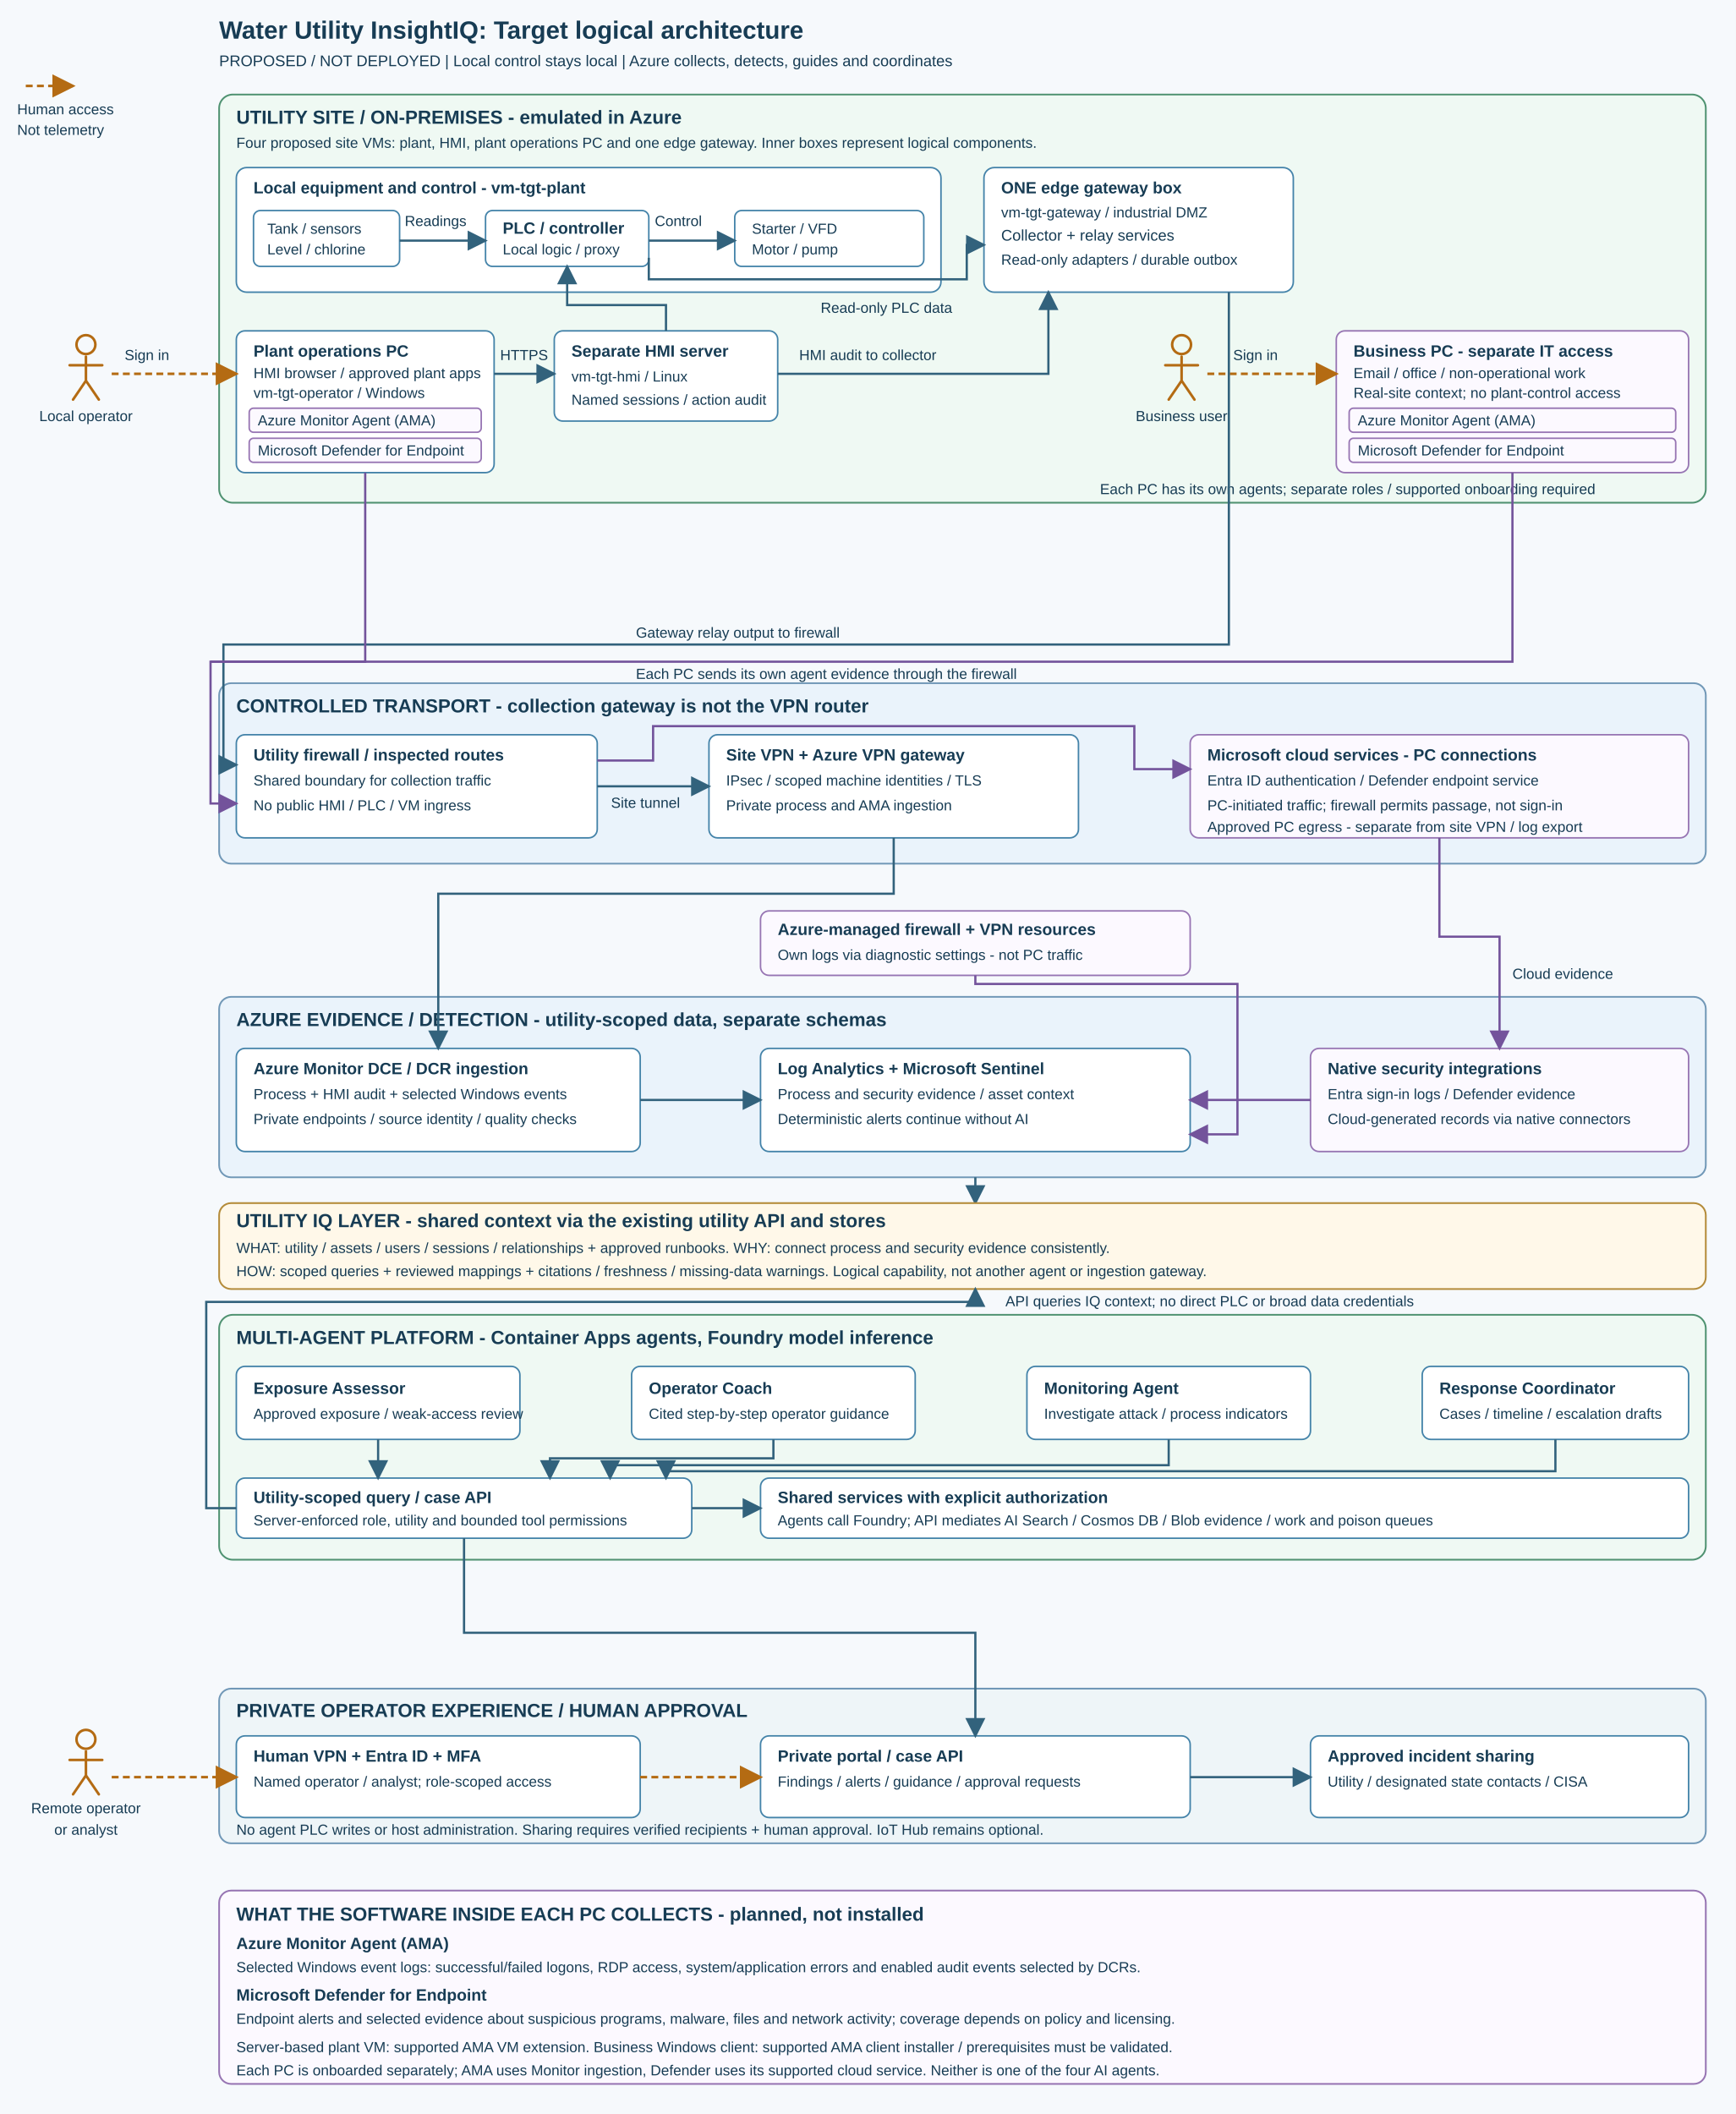
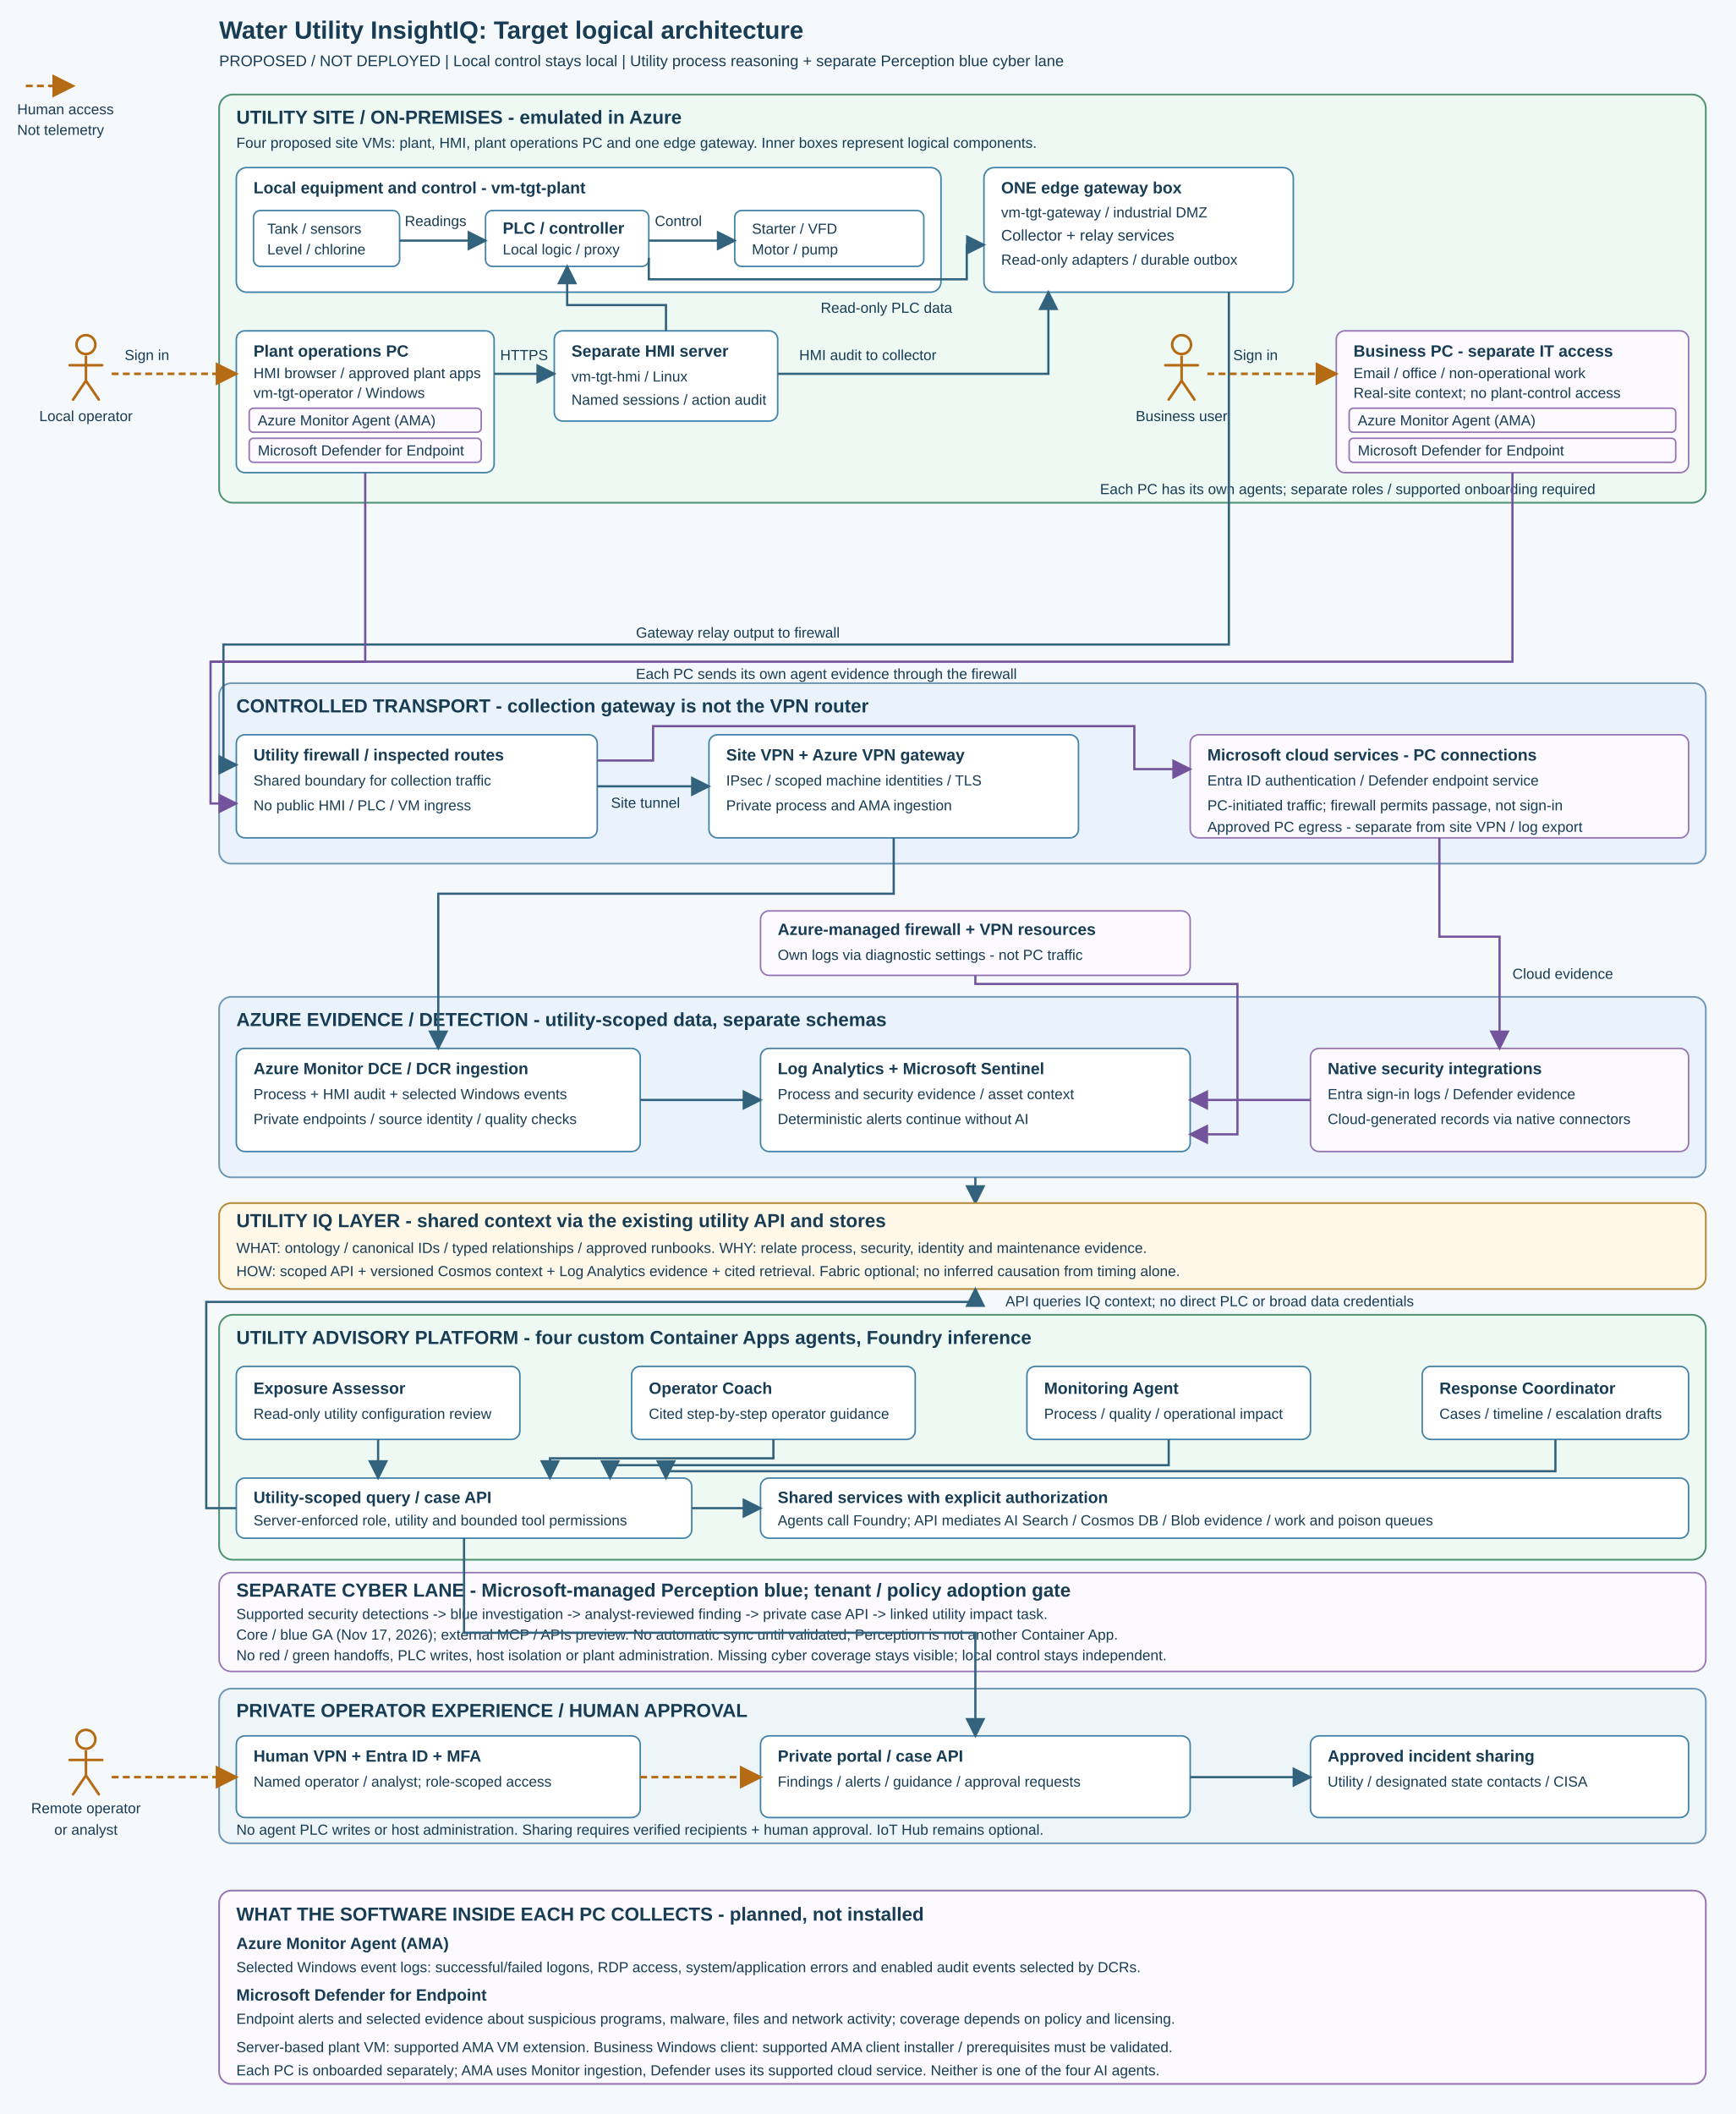
<svg xmlns="http://www.w3.org/2000/svg" width="2020" height="2460" viewBox="-220 0 2020 2460" style="max-width:100%;height:auto" role="img" aria-labelledby="title description">
  <defs>
    <marker id="arrow" markerWidth="9" markerHeight="9" refX="8" refY="4.5" orient="auto">
      <path d="M0 0L9 4.5L0 9Z" fill="#32627c" />
    </marker>
    <marker id="security-arrow" markerWidth="9" markerHeight="9" refX="8" refY="4.5" orient="auto">
      <path d="M0 0L9 4.5L0 9Z" fill="#73539b" />
    </marker>
    <marker id="access-arrow" markerWidth="9" markerHeight="9" refX="8" refY="4.5" orient="auto">
      <path d="M0 0L9 4.5L0 9Z" fill="#b46b13" />
    </marker>
    <g id="person">
      <circle cx="0" cy="-24" r="11" />
      <path d="M0 -10V18M-19 0H19M0 18L-15 40M0 18L15 40" />
    </g>
    <style>
      text{font-family:Segoe UI,Arial,sans-serif;fill:#173c54}
      .title{font-size:29px;font-weight:700}
      .heading{font-size:22px;font-weight:700}
      .subheading{font-size:19px;font-weight:700}
      .body{font-size:18px}
      .small{font-size:17px}
      .box{fill:#fff;stroke:#4483a9;stroke-width:1.8}
      .security{fill:#fcf9ff;stroke:#9775b3;stroke-width:1.8}
      .line{fill:none;stroke:#32627c;stroke-width:2.6;marker-end:url(#arrow)}
      .security-line{fill:none;stroke:#73539b;stroke-width:2.6;marker-end:url(#security-arrow)}
      .person{fill:none;stroke:#b46b13;stroke-width:3;stroke-linecap:round;stroke-linejoin:round}
      .access-line{fill:none;stroke:#b46b13;stroke-width:3;stroke-dasharray:8 5;marker-end:url(#access-arrow)}
    </style>
  </defs>
  <rect x="-220" width="2020" height="2460" fill="#f6f9fc" />
  <text x="35" y="45" class="title">Water Utility InsightIQ: Target logical architecture</text>
-   <text x="35" y="77" class="body">PROPOSED / NOT DEPLOYED | Local control stays local | Azure collects, detects, guides and coordinates</text>
+   <text x="35" y="77" class="body">PROPOSED / NOT DEPLOYED | Local control stays local | Utility process reasoning + separate Perception blue cyber lane</text>
  <rect x="35" y="110" width="1730" height="475" rx="16" fill="#eff9f3" stroke="#4f9271" stroke-width="2" />
  <text x="55" y="144" class="heading">UTILITY SITE / ON-PREMISES - emulated in Azure</text>
  <text x="55" y="172" class="small">Four proposed site VMs: plant, HMI, plant operations PC and one edge gateway. Inner boxes represent logical components.</text>
  <rect x="55" y="195" width="820" height="145" rx="12" class="box" />
  <text x="75" y="225" class="subheading">Local equipment and control - vm-tgt-plant</text>
  <rect x="75" y="245" width="170" height="65" rx="8" class="box" />
  <text x="91" y="272" class="small">Tank / sensors</text>
  <text x="91" y="296" class="small">Level / chlorine</text>
  <rect x="345" y="245" width="190" height="65" rx="8" class="box" />
  <text x="365" y="272" class="subheading">PLC / controller</text>
  <text x="365" y="296" class="small">Local logic / proxy</text>
  <rect x="635" y="245" width="220" height="65" rx="8" class="box" />
  <text x="655" y="272" class="small">Starter / VFD</text>
  <text x="655" y="296" class="small">Motor / pump</text>
  <path d="M245 280H345" class="line" />
  <text x="251" y="263" class="small">Readings</text>
  <path d="M535 280H635" class="line" />
  <text x="542" y="263" class="small">Control</text>
  <rect x="925" y="195" width="360" height="145" rx="12" class="box" />
  <text x="945" y="225" class="subheading">ONE edge gateway box</text>
  <text x="945" y="253" class="small">vm-tgt-gateway / industrial DMZ</text>
  <text x="945" y="280" class="body">Collector + relay services</text>
  <text x="945" y="308" class="small">Read-only adapters / durable outbox</text>
  <path d="M535 300V325H905V285H925" class="line" />
  <text x="735" y="364" class="small">Read-only PLC data</text>
  <rect x="55" y="385" width="300" height="165" rx="10" class="box" />
  <text x="75" y="415" class="subheading">Plant operations PC</text>
  <text x="75" y="440" class="small">HMI browser / approved plant apps</text>
  <text x="75" y="463" class="small">vm-tgt-operator / Windows</text>
  <rect x="70" y="475" width="270" height="28" rx="5" class="security" />
  <text x="80" y="495" class="small">Azure Monitor Agent (AMA)</text>
  <rect x="70" y="510" width="270" height="28" rx="5" class="security" />
  <text x="80" y="530" class="small">Microsoft Defender for Endpoint</text>
  <rect x="425" y="385" width="260" height="105" rx="10" class="box" />
  <text x="445" y="415" class="subheading">Separate HMI server</text>
  <text x="445" y="444" class="small">vm-tgt-hmi / Linux</text>
  <text x="445" y="471" class="small">Named sessions / action audit</text>
  <path d="M355 435H425" class="line" />
  <text x="362" y="419" class="small">HTTPS</text>
  <path d="M555 385V355H440V310" class="line" />
  <path d="M685 435H1000V340" class="line" />
  <text x="710" y="419" class="small">HMI audit to collector</text>
  <rect x="1335" y="385" width="410" height="165" rx="10" class="security" />
  <text x="1355" y="415" class="subheading">Business PC - separate IT access</text>
  <text x="1355" y="440" class="small">Email / office / non-operational work</text>
  <text x="1355" y="463" class="small">Real-site context; no plant-control access</text>
  <rect x="1350" y="475" width="380" height="28" rx="5" class="security" />
  <text x="1360" y="495" class="small">Azure Monitor Agent (AMA)</text>
  <rect x="1350" y="510" width="380" height="28" rx="5" class="security" />
  <text x="1360" y="530" class="small">Microsoft Defender for Endpoint</text>
  <use href="#person" x="1155" y="425" class="person" />
  <text x="1155" y="490" text-anchor="middle" class="small">Business user</text>
  <path d="M1185 435H1335" class="access-line" />
  <text x="1215" y="419" class="small">Sign in</text>
  <text x="1060" y="575" class="small">Each PC has its own agents; separate roles / supported onboarding required</text>
  <use href="#person" x="-120" y="425" class="person" />
  <text x="-120" y="490" text-anchor="middle" class="small">Local operator</text>
  <path d="M-90 435H55" class="access-line" />
  <text x="-75" y="419" class="small">Sign in</text>
  <g id="transport-layer" transform="translate(0 240)">
    <rect x="35" y="555" width="1730" height="210" rx="14" fill="#eaf3fb" stroke="#7198b7" stroke-width="2" />
    <text x="55" y="589" class="heading">CONTROLLED TRANSPORT - collection gateway is not the VPN router</text>
    <rect x="55" y="615" width="420" height="120" rx="10" class="box" />
    <text x="75" y="645" class="subheading">Utility firewall / inspected routes</text>
    <text x="75" y="674" class="small">Shared boundary for collection traffic</text>
    <text x="75" y="703" class="small">No public HMI / PLC / VM ingress</text>
    <path d="M1210 100V510H40V650H55" class="line" />
    <text x="520" y="502" class="small">Gateway relay output to firewall</text>
    <path d="M205 310V530H25V695H55" class="security-line" />
    <path d="M1540 310V530H25" fill="none" stroke="#73539b" stroke-width="2.6" />
    <text x="520" y="550" class="small">Each PC sends its own agent evidence through the firewall</text>
    <rect x="605" y="615" width="430" height="120" rx="10" class="box" />
    <text x="625" y="645" class="subheading">Site VPN + Azure VPN gateway</text>
    <text x="625" y="674" class="small">IPsec / scoped machine identities / TLS</text>
    <text x="625" y="703" class="small">Private process and AMA ingestion</text>
    <path d="M475 675H605" class="line" />
    <text x="491" y="700" class="small">Site tunnel</text>
    <rect x="1165" y="615" width="580" height="120" rx="10" class="security" />
    <text x="1185" y="645" class="subheading">Microsoft cloud services - PC connections</text>
    <text x="1185" y="674" class="small">Entra ID authentication / Defender endpoint service</text>
    <text x="1185" y="703" class="small">PC-initiated traffic; firewall permits passage, not sign-in</text>
    <text x="1185" y="728" class="small">Approved PC egress - separate from site VPN / log export</text>
    <path d="M475 645H540V605H1100V655H1165" class="security-line" />
  </g>
  <g id="evidence-layer" transform="translate(0 340)">
    <rect x="665" y="720" width="500" height="75" rx="10" class="security" />
    <text x="685" y="748" class="subheading">Azure-managed firewall + VPN resources</text>
    <text x="685" y="777" class="small">Own logs via diagnostic settings - not PC traffic</text>
    <rect x="35" y="820" width="1730" height="210" rx="14" fill="#eaf3fb" stroke="#7198b7" stroke-width="2" />
    <text x="55" y="854" class="heading">AZURE EVIDENCE / DETECTION - utility-scoped data, separate schemas</text>
    <rect x="55" y="880" width="470" height="120" rx="10" class="box" />
    <text x="75" y="910" class="subheading">Azure Monitor DCE / DCR ingestion</text>
    <text x="75" y="939" class="small">Process + HMI audit + selected Windows events</text>
    <text x="75" y="968" class="small">Private endpoints / source identity / quality checks</text>
    <rect x="665" y="880" width="500" height="120" rx="10" class="box" />
    <text x="685" y="910" class="subheading">Log Analytics + Microsoft Sentinel</text>
    <text x="685" y="939" class="small">Process and security evidence / asset context</text>
    <text x="685" y="968" class="small">Deterministic alerts continue without AI</text>
    <rect x="1305" y="880" width="440" height="120" rx="10" class="security" />
    <text x="1325" y="910" class="subheading">Native security integrations</text>
    <text x="1325" y="939" class="small">Entra sign-in logs / Defender evidence</text>
    <text x="1325" y="968" class="small">Cloud-generated records via native connectors</text>
    <path d="M820 635V700H290V880" class="line" />
    <path d="M1455 635V750H1525V880" class="security-line" />
    <text x="1540" y="799" class="small">Cloud evidence</text>
    <path d="M915 795V805H1220V980H1165" class="security-line" />
    <path d="M525 940H665" class="line" />
    <path d="M1305 940H1165" class="security-line" />
  </g>
  <g id="iq-layer">
    <path d="M915 1370V1400" class="line" />
    <rect x="35" y="1400" width="1730" height="100" rx="14" fill="#fff8e9" stroke="#b48b39" stroke-width="2" />
    <text x="55" y="1428" class="heading">UTILITY IQ LAYER - shared context via the existing utility API and stores</text>
-     <text x="55" y="1458" class="small">WHAT: utility / assets / users / sessions / relationships + approved runbooks. WHY: connect process and security evidence consistently.</text>
-     <text x="55" y="1485" class="small">HOW: scoped queries + reviewed mappings + citations / freshness / missing-data warnings. Logical capability, not another agent or ingestion gateway.</text>
+     <text x="55" y="1458" class="small">WHAT: ontology / canonical IDs / typed relationships / approved runbooks. WHY: relate process, security, identity and maintenance evidence.</text>
+     <text x="55" y="1485" class="small">HOW: scoped API + versioned Cosmos context + Log Analytics evidence + cited retrieval. Fabric optional; no inferred causation from timing alone.</text>
  </g>
  <g id="agent-layer" transform="translate(0 440)">
    <rect x="35" y="1090" width="1730" height="285" rx="16" fill="#eff9f3" stroke="#4f9271" stroke-width="2" />
-     <text x="55" y="1124" class="heading">MULTI-AGENT PLATFORM - Container Apps agents, Foundry model inference</text>
+     <text x="55" y="1124" class="heading">UTILITY ADVISORY PLATFORM - four custom Container Apps agents, Foundry inference</text>
    <rect x="55" y="1150" width="330" height="85" rx="10" class="box" />
    <text x="75" y="1182" class="subheading">Exposure Assessor</text>
-     <text x="75" y="1211" class="small">Approved exposure / weak-access review</text>
+     <text x="75" y="1211" class="small">Read-only utility configuration review</text>
    <rect x="515" y="1150" width="330" height="85" rx="10" class="box" />
    <text x="535" y="1182" class="subheading">Operator Coach</text>
    <text x="535" y="1211" class="small">Cited step-by-step operator guidance</text>
    <rect x="975" y="1150" width="330" height="85" rx="10" class="box" />
    <text x="995" y="1182" class="subheading">Monitoring Agent</text>
-     <text x="995" y="1211" class="small">Investigate attack / process indicators</text>
+     <text x="995" y="1211" class="small">Process / quality / operational impact</text>
    <rect x="1435" y="1150" width="310" height="85" rx="10" class="box" />
    <text x="1455" y="1182" class="subheading">Response Coordinator</text>
    <text x="1455" y="1211" class="small">Cases / timeline / escalation drafts</text>
    <rect x="55" y="1280" width="530" height="70" rx="10" class="box" />
    <text x="75" y="1309" class="subheading">Utility-scoped query / case API</text>
    <text x="75" y="1335" class="small">Server-enforced role, utility and bounded tool permissions</text>
    <rect x="665" y="1280" width="1080" height="70" rx="10" class="box" />
    <text x="685" y="1309" class="subheading">Shared services with explicit authorization</text>
    <text x="685" y="1335" class="small">Agents call Foundry; API mediates AI Search / Cosmos DB / Blob evidence / work and poison queues</text>
    <path d="M220 1235V1280" class="line" />
    <path d="M680 1235V1257H420V1280" class="line" />
    <path d="M1140 1235V1265H490V1280" class="line" />
    <path d="M1590 1235V1272H555V1280" class="line" />
    <path d="M585 1315H665" class="line" />
    <path d="M55 1315H20V1075H915V1060" class="line" />
    <text x="950" y="1080" class="small">API queries IQ context; no direct PLC or broad data credentials</text>
+   </g>
+   <g id="perception-lane">
+     <rect x="35" y="1830" width="1730" height="115" rx="14" class="security" />
+     <text x="55" y="1858" class="heading">SEPARATE CYBER LANE - Microsoft-managed Perception blue; tenant / policy adoption gate</text>
+     <text x="55" y="1884" class="small">Supported security detections -&gt; blue investigation -&gt; analyst-reviewed finding -&gt; private case API -&gt; linked utility impact task.</text>
+     <text x="55" y="1908" class="small">Core / blue GA (Nov 17, 2026); external MCP / APIs preview. No automatic sync until validated; Perception is not another Container App.</text>
+     <text x="55" y="1932" class="small">No red / green handoffs, PLC writes, host isolation or plant administration. Missing cyber coverage stays visible; local control stays independent.</text>
  </g>
  <g id="operator-layer" transform="translate(0 540)">
    <rect x="35" y="1425" width="1730" height="180" rx="14" fill="#eef5f8" stroke="#7198b7" stroke-width="2" />
    <text x="55" y="1458" class="heading">PRIVATE OPERATOR EXPERIENCE / HUMAN APPROVAL</text>
    <rect x="55" y="1480" width="470" height="95" rx="10" class="box" />
    <use href="#person" x="-120" y="1508" class="person" />
    <text x="-120" y="1570" text-anchor="middle" class="small">Remote operator</text>
    <text x="-120" y="1595" text-anchor="middle" class="small">or analyst</text>
    <path d="M-90 1528H55" class="access-line" />
    <text x="75" y="1510" class="subheading">Human VPN + Entra ID + MFA</text>
    <text x="75" y="1539" class="small">Named operator / analyst; role-scoped access</text>
    <rect x="665" y="1480" width="500" height="95" rx="10" class="box" />
    <text x="685" y="1510" class="subheading">Private portal / case API</text>
    <text x="685" y="1539" class="small">Findings / alerts / guidance / approval requests</text>
    <rect x="1305" y="1480" width="440" height="95" rx="10" class="box" />
    <text x="1325" y="1510" class="subheading">Approved incident sharing</text>
    <text x="1325" y="1539" class="small">Utility / designated state contacts / CISA</text>
    <path d="M525 1528H665" class="access-line" />
    <path d="M1165 1528H1305" class="line" />
    <path d="M320 1250V1360H915V1480" class="line" />
    <text x="55" y="1595" class="small">No agent PLC writes or host administration. Sharing requires verified recipients + human approval. IoT Hub remains optional.</text>
  </g>
  <path d="M-190 100H-135" class="access-line" />
  <text x="-200" y="133" class="small">Human access</text>
  <text x="-200" y="157" class="small">Not telemetry</text>
  <g id="collection-notes" transform="translate(0 140)">
    <rect x="35" y="2060" width="1730" height="225" rx="14" fill="#fcf9ff" stroke="#9775b3" stroke-width="2" />
    <text x="55" y="2095" class="heading">WHAT THE SOFTWARE INSIDE EACH PC COLLECTS - planned, not installed</text>
    <text x="55" y="2128" class="subheading">Azure Monitor Agent (AMA)</text>
    <text x="55" y="2155" class="small">Selected Windows event logs: successful/failed logons, RDP access, system/application errors and enabled audit events selected by DCRs.</text>
    <text x="55" y="2188" class="subheading">Microsoft Defender for Endpoint</text>
    <text x="55" y="2215" class="small">Endpoint alerts and selected evidence about suspicious programs, malware, files and network activity; coverage depends on policy and licensing.</text>
    <text x="55" y="2248" class="small">Server-based plant VM: supported AMA VM extension. Business Windows client: supported AMA client installer / prerequisites must be validated.</text>
    <text x="55" y="2275" class="small">Each PC is onboarded separately; AMA uses Monitor ingestion, Defender uses its supported cloud service. Neither is one of the four AI agents.</text>
  </g>
</svg>
